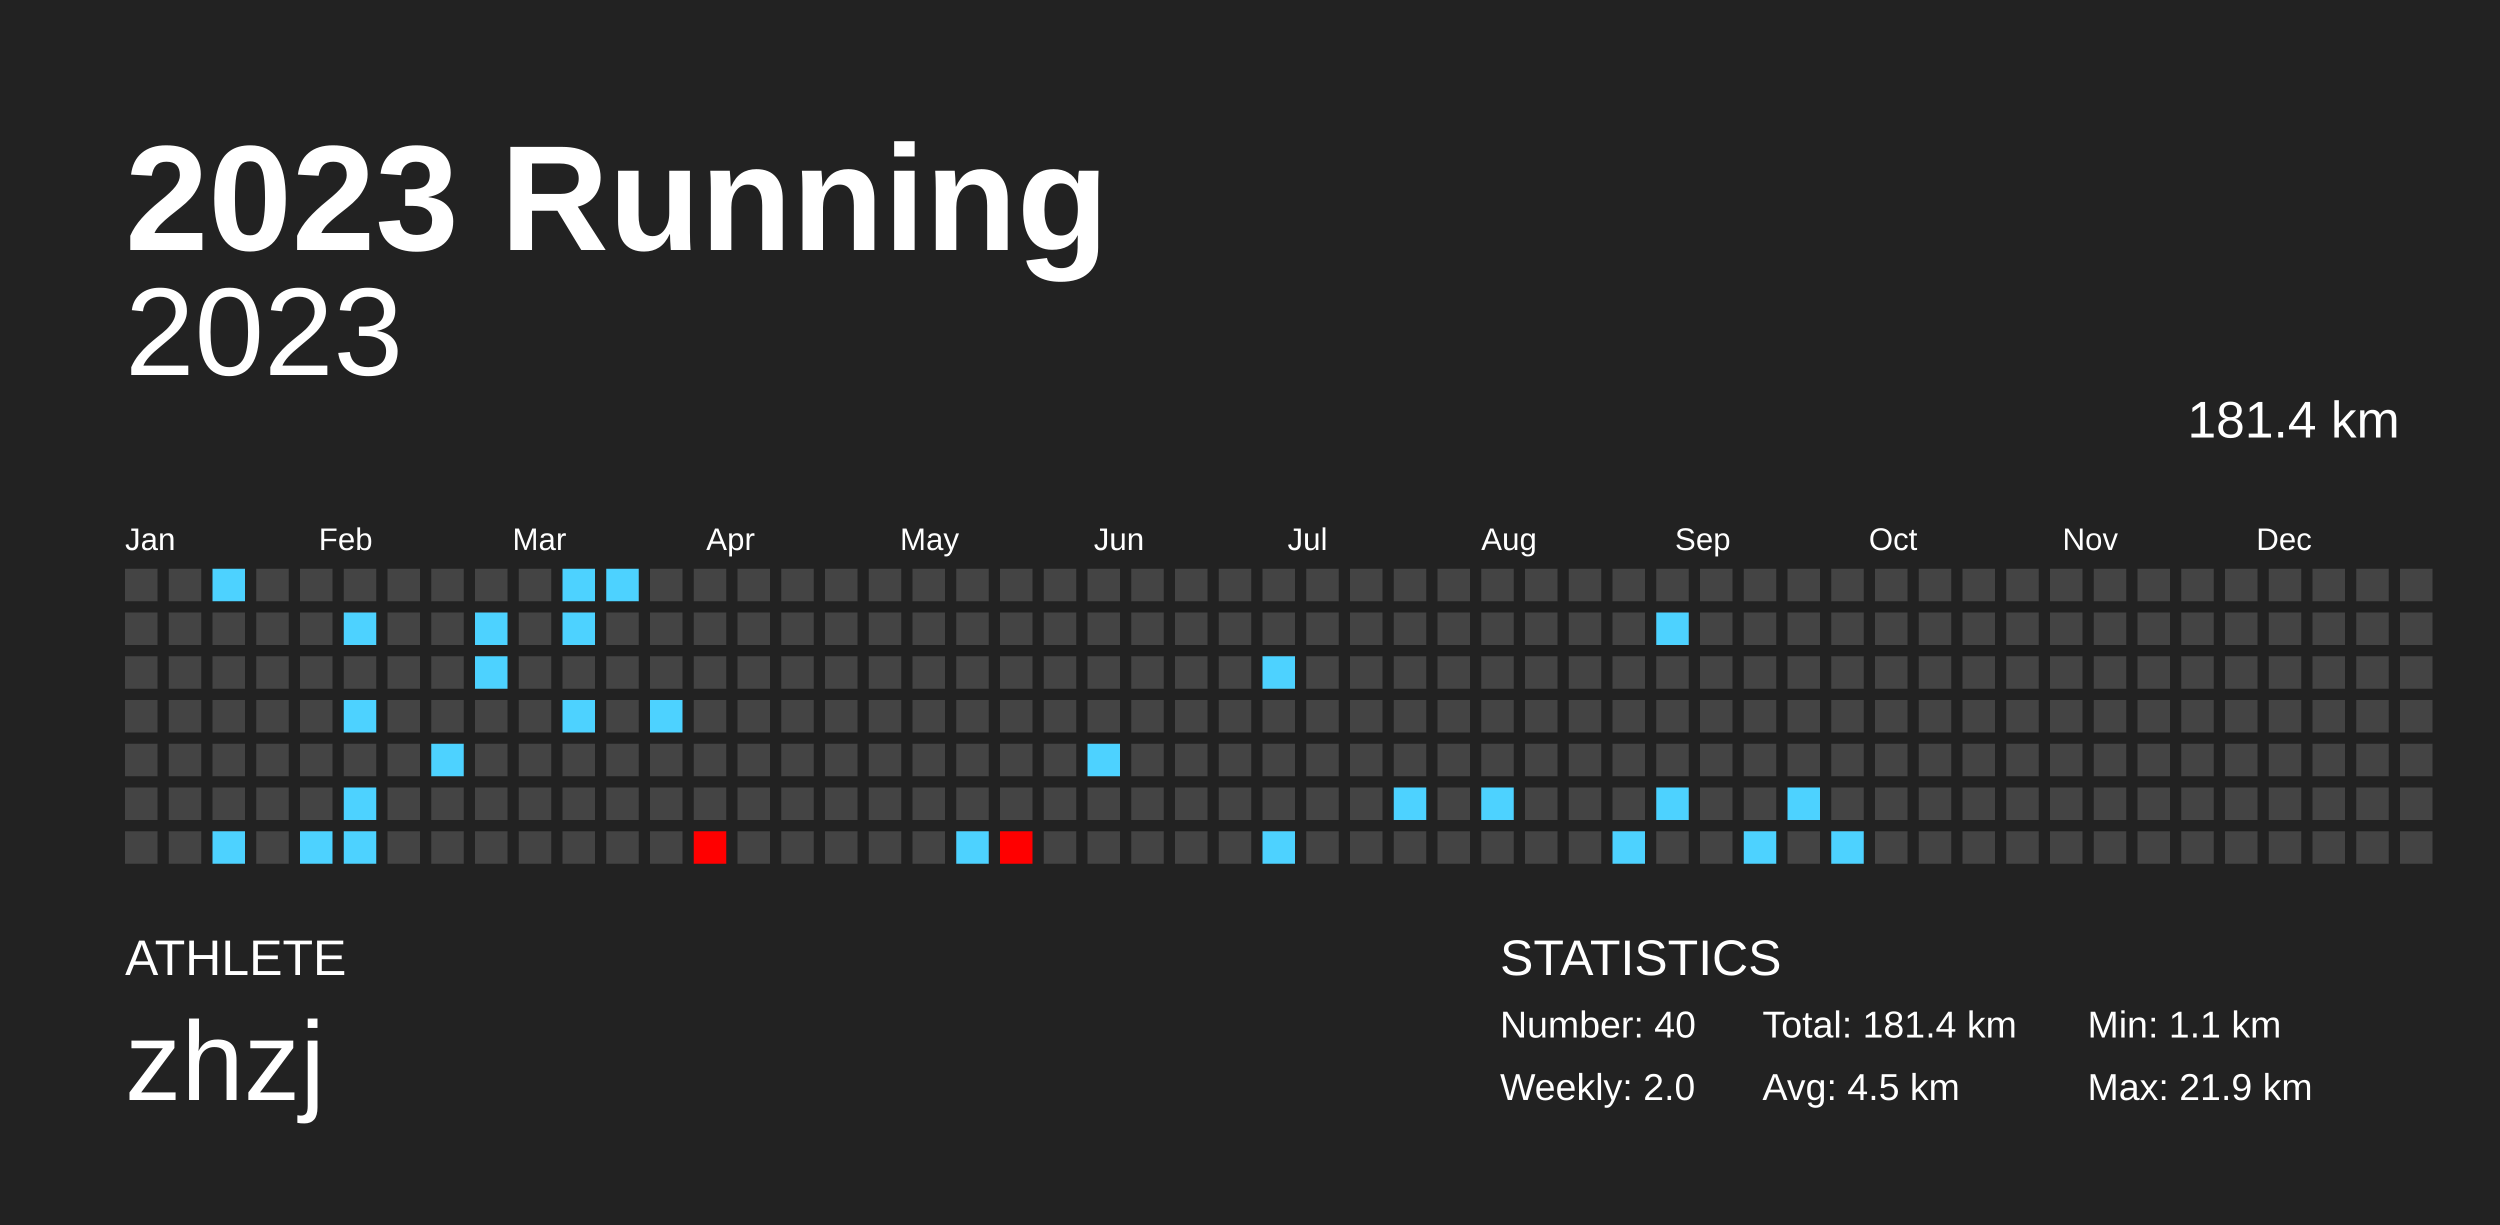
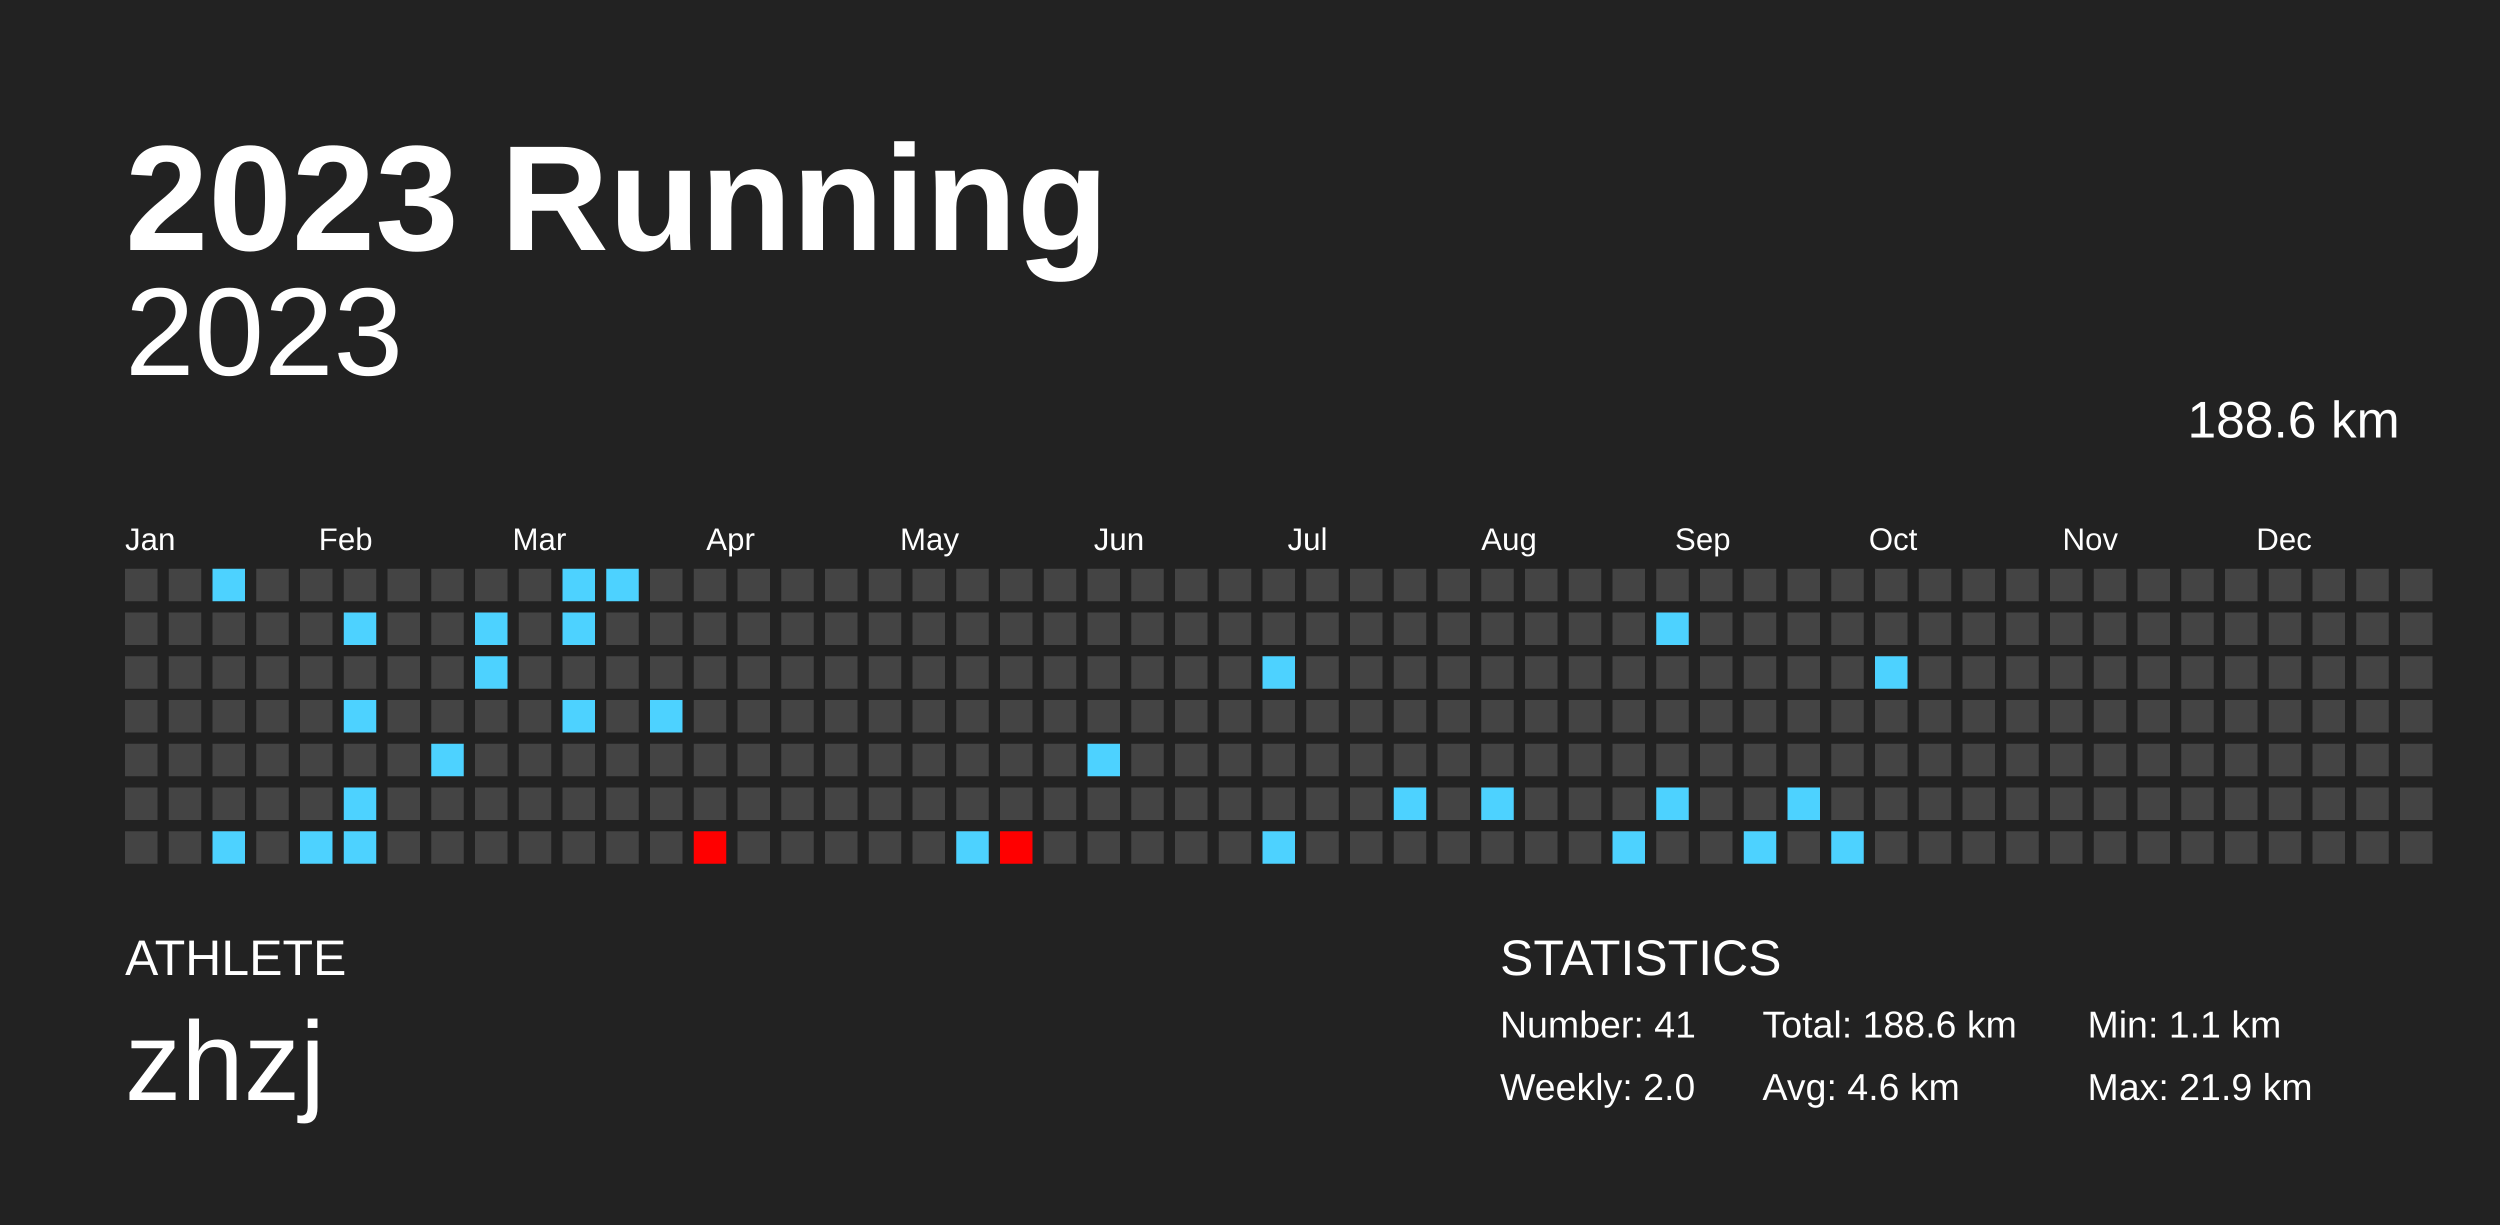
<svg xmlns="http://www.w3.org/2000/svg" baseProfile="full" height="98mm" version="1.1" viewBox="0,0,200,98" width="200mm">
  <defs />
  <rect fill="#222222" height="98" width="200" x="0" y="0" />
  <text fill="#FFFFFF" style="font-size:12px; font-family:Arial; font-weight:bold;" x="10" y="20">2023 Running</text>
  <text fill="#FFFFFF" style="font-size:4px; font-family:Arial" x="10" y="78">ATHLETE</text>
  <text fill="#FFFFFF" style="font-size:9px; font-family:Arial" x="10" y="88">zhzj</text>
  <text fill="#FFFFFF" style="font-size:4px; font-family:Arial" x="120" y="78">STATISTICS</text>
-   <text fill="#FFFFFF" style="font-size:3px; font-family:Arial" x="120" y="83">Number: 40</text>
+   <text fill="#FFFFFF" style="font-size:3px; font-family:Arial" x="120" y="83">Number: 41</text>
  <text fill="#FFFFFF" style="font-size:3px; font-family:Arial" x="120" y="88">Weekly: 2.0</text>
-   <text fill="#FFFFFF" style="font-size:3px; font-family:Arial" x="141" y="83">Total: 181.4 km</text>
-   <text fill="#FFFFFF" style="font-size:3px; font-family:Arial" x="141" y="88">Avg: 4.5 km</text>
+   <text fill="#FFFFFF" style="font-size:3px; font-family:Arial" x="141" y="83">Total: 188.6 km</text>
+   <text fill="#FFFFFF" style="font-size:3px; font-family:Arial" x="141" y="88">Avg: 4.6 km</text>
  <text fill="#FFFFFF" style="font-size:3px; font-family:Arial" x="167" y="83">Min: 1.1 km</text>
  <text fill="#FFFFFF" style="font-size:3px; font-family:Arial" x="167" y="88">Max: 21.9 km</text>
  <text alignment-baseline="hanging" fill="#FFFFFF" style="font-size:10.0px; font-family:Arial;" x="10" y="30">2023</text>
-   <text alignment-baseline="hanging" fill="#FFFFFF" style="font-size:4.125px; font-family:Arial;" x="175" y="35">181.4 km</text>
+   <text alignment-baseline="hanging" fill="#FFFFFF" style="font-size:4.125px; font-family:Arial;" x="175" y="35">188.6 km</text>
  <text fill="#FFFFFF" style="font-size:2.5px; font-family:Arial" x="10.0" y="44">Jan</text>
  <text fill="#FFFFFF" style="font-size:2.5px; font-family:Arial" x="25.5" y="44">Feb</text>
  <text fill="#FFFFFF" style="font-size:2.5px; font-family:Arial" x="41.0" y="44">Mar</text>
  <text fill="#FFFFFF" style="font-size:2.5px; font-family:Arial" x="56.5" y="44">Apr</text>
  <text fill="#FFFFFF" style="font-size:2.5px; font-family:Arial" x="72.0" y="44">May</text>
  <text fill="#FFFFFF" style="font-size:2.5px; font-family:Arial" x="87.5" y="44">Jun</text>
  <text fill="#FFFFFF" style="font-size:2.5px; font-family:Arial" x="103.0" y="44">Jul</text>
  <text fill="#FFFFFF" style="font-size:2.5px; font-family:Arial" x="118.5" y="44">Aug</text>
  <text fill="#FFFFFF" style="font-size:2.5px; font-family:Arial" x="134.0" y="44">Sep</text>
  <text fill="#FFFFFF" style="font-size:2.5px; font-family:Arial" x="149.5" y="44">Oct</text>
  <text fill="#FFFFFF" style="font-size:2.5px; font-family:Arial" x="165.0" y="44">Nov</text>
  <text fill="#FFFFFF" style="font-size:2.5px; font-family:Arial" x="180.5" y="44">Dec</text>
  <rect fill="#444444" height="2.6" width="2.6" x="10.0" y="45.5" />
  <rect fill="#444444" height="2.6" width="2.6" x="10.0" y="49.0" />
  <rect fill="#444444" height="2.6" width="2.6" x="10.0" y="52.5" />
  <rect fill="#444444" height="2.6" width="2.6" x="10.0" y="56.0" />
  <rect fill="#444444" height="2.6" width="2.6" x="10.0" y="59.5" />
  <rect fill="#444444" height="2.6" width="2.6" x="10.0" y="63.0" />
  <rect fill="#444444" height="2.6" width="2.6" x="10.0" y="66.5" />
  <rect fill="#444444" height="2.6" width="2.6" x="13.5" y="45.5" />
  <rect fill="#444444" height="2.6" width="2.6" x="13.5" y="49.0" />
  <rect fill="#444444" height="2.6" width="2.6" x="13.5" y="52.5" />
  <rect fill="#444444" height="2.6" width="2.6" x="13.5" y="56.0" />
  <rect fill="#444444" height="2.6" width="2.6" x="13.5" y="59.5" />
  <rect fill="#444444" height="2.6" width="2.6" x="13.5" y="63.0" />
  <rect fill="#444444" height="2.6" width="2.6" x="13.5" y="66.5" />
  <rect fill="#4dd2ff" height="2.6" width="2.6" x="17.0" y="45.5" />
  <rect fill="#444444" height="2.6" width="2.6" x="17.0" y="49.0" />
  <rect fill="#444444" height="2.6" width="2.6" x="17.0" y="52.5" />
  <rect fill="#444444" height="2.6" width="2.6" x="17.0" y="56.0" />
  <rect fill="#444444" height="2.6" width="2.6" x="17.0" y="59.5" />
  <rect fill="#444444" height="2.6" width="2.6" x="17.0" y="63.0" />
  <rect fill="#4dd2ff" height="2.6" width="2.6" x="17.0" y="66.5" />
  <rect fill="#444444" height="2.6" width="2.6" x="20.5" y="45.5" />
  <rect fill="#444444" height="2.6" width="2.6" x="20.5" y="49.0" />
  <rect fill="#444444" height="2.6" width="2.6" x="20.5" y="52.5" />
  <rect fill="#444444" height="2.6" width="2.6" x="20.5" y="56.0" />
  <rect fill="#444444" height="2.6" width="2.6" x="20.5" y="59.5" />
  <rect fill="#444444" height="2.6" width="2.6" x="20.5" y="63.0" />
  <rect fill="#444444" height="2.6" width="2.6" x="20.5" y="66.5" />
  <rect fill="#444444" height="2.6" width="2.6" x="24.0" y="45.5" />
  <rect fill="#444444" height="2.6" width="2.6" x="24.0" y="49.0" />
  <rect fill="#444444" height="2.6" width="2.6" x="24.0" y="52.5" />
  <rect fill="#444444" height="2.6" width="2.6" x="24.0" y="56.0" />
  <rect fill="#444444" height="2.6" width="2.6" x="24.0" y="59.5" />
  <rect fill="#444444" height="2.6" width="2.6" x="24.0" y="63.0" />
  <rect fill="#4dd2ff" height="2.6" width="2.6" x="24.0" y="66.5" />
  <rect fill="#444444" height="2.6" width="2.6" x="27.5" y="45.5" />
  <rect fill="#4dd2ff" height="2.6" width="2.6" x="27.5" y="49.0" />
  <rect fill="#444444" height="2.6" width="2.6" x="27.5" y="52.5" />
  <rect fill="#4dd2ff" height="2.6" width="2.6" x="27.5" y="56.0" />
  <rect fill="#444444" height="2.6" width="2.6" x="27.5" y="59.5" />
  <rect fill="#4dd2ff" height="2.6" width="2.6" x="27.5" y="63.0" />
  <rect fill="#4dd2ff" height="2.6" width="2.6" x="27.5" y="66.5" />
  <rect fill="#444444" height="2.6" width="2.6" x="31.0" y="45.5" />
  <rect fill="#444444" height="2.6" width="2.6" x="31.0" y="49.0" />
  <rect fill="#444444" height="2.6" width="2.6" x="31.0" y="52.5" />
  <rect fill="#444444" height="2.6" width="2.6" x="31.0" y="56.0" />
  <rect fill="#444444" height="2.6" width="2.6" x="31.0" y="59.5" />
  <rect fill="#444444" height="2.6" width="2.6" x="31.0" y="63.0" />
  <rect fill="#444444" height="2.6" width="2.6" x="31.0" y="66.5" />
  <rect fill="#444444" height="2.6" width="2.6" x="34.5" y="45.5" />
  <rect fill="#444444" height="2.6" width="2.6" x="34.5" y="49.0" />
  <rect fill="#444444" height="2.6" width="2.6" x="34.5" y="52.5" />
  <rect fill="#444444" height="2.6" width="2.6" x="34.5" y="56.0" />
  <rect fill="#4dd2ff" height="2.6" width="2.6" x="34.5" y="59.5" />
  <rect fill="#444444" height="2.6" width="2.6" x="34.5" y="63.0" />
  <rect fill="#444444" height="2.6" width="2.6" x="34.5" y="66.5" />
  <rect fill="#444444" height="2.6" width="2.6" x="38.0" y="45.5" />
  <rect fill="#4dd2ff" height="2.6" width="2.6" x="38.0" y="49.0" />
  <rect fill="#4dd2ff" height="2.6" width="2.6" x="38.0" y="52.5" />
  <rect fill="#444444" height="2.6" width="2.6" x="38.0" y="56.0" />
  <rect fill="#444444" height="2.6" width="2.6" x="38.0" y="59.5" />
  <rect fill="#444444" height="2.6" width="2.6" x="38.0" y="63.0" />
  <rect fill="#444444" height="2.6" width="2.6" x="38.0" y="66.5" />
  <rect fill="#444444" height="2.6" width="2.6" x="41.5" y="45.5" />
  <rect fill="#444444" height="2.6" width="2.6" x="41.5" y="49.0" />
  <rect fill="#444444" height="2.6" width="2.6" x="41.5" y="52.5" />
  <rect fill="#444444" height="2.6" width="2.6" x="41.5" y="56.0" />
  <rect fill="#444444" height="2.6" width="2.6" x="41.5" y="59.5" />
  <rect fill="#444444" height="2.6" width="2.6" x="41.5" y="63.0" />
  <rect fill="#444444" height="2.6" width="2.6" x="41.5" y="66.5" />
  <rect fill="#4dd2ff" height="2.6" width="2.6" x="45.0" y="45.5" />
  <rect fill="#4dd2ff" height="2.6" width="2.6" x="45.0" y="49.0" />
  <rect fill="#444444" height="2.6" width="2.6" x="45.0" y="52.5" />
  <rect fill="#4dd2ff" height="2.6" width="2.6" x="45.0" y="56.0" />
  <rect fill="#444444" height="2.6" width="2.6" x="45.0" y="59.5" />
  <rect fill="#444444" height="2.6" width="2.6" x="45.0" y="63.0" />
  <rect fill="#444444" height="2.6" width="2.6" x="45.0" y="66.5" />
  <rect fill="#4dd2ff" height="2.6" width="2.6" x="48.5" y="45.5" />
  <rect fill="#444444" height="2.6" width="2.6" x="48.5" y="49.0" />
  <rect fill="#444444" height="2.6" width="2.6" x="48.5" y="52.5" />
  <rect fill="#444444" height="2.6" width="2.6" x="48.5" y="56.0" />
  <rect fill="#444444" height="2.6" width="2.6" x="48.5" y="59.5" />
  <rect fill="#444444" height="2.6" width="2.6" x="48.5" y="63.0" />
  <rect fill="#444444" height="2.6" width="2.6" x="48.5" y="66.5" />
  <rect fill="#444444" height="2.6" width="2.6" x="52.0" y="45.5" />
  <rect fill="#444444" height="2.6" width="2.6" x="52.0" y="49.0" />
  <rect fill="#444444" height="2.6" width="2.6" x="52.0" y="52.5" />
  <rect fill="#4dd2ff" height="2.6" width="2.6" x="52.0" y="56.0" />
  <rect fill="#444444" height="2.6" width="2.6" x="52.0" y="59.5" />
  <rect fill="#444444" height="2.6" width="2.6" x="52.0" y="63.0" />
  <rect fill="#444444" height="2.6" width="2.6" x="52.0" y="66.5" />
  <rect fill="#444444" height="2.6" width="2.6" x="55.5" y="45.5" />
  <rect fill="#444444" height="2.6" width="2.6" x="55.5" y="49.0" />
  <rect fill="#444444" height="2.6" width="2.6" x="55.5" y="52.5" />
  <rect fill="#444444" height="2.6" width="2.6" x="55.5" y="56.0" />
  <rect fill="#444444" height="2.6" width="2.6" x="55.5" y="59.5" />
  <rect fill="#444444" height="2.6" width="2.6" x="55.5" y="63.0" />
  <rect fill="red" height="2.6" width="2.6" x="55.5" y="66.5" />
  <rect fill="#444444" height="2.6" width="2.6" x="59.0" y="45.5" />
  <rect fill="#444444" height="2.6" width="2.6" x="59.0" y="49.0" />
  <rect fill="#444444" height="2.6" width="2.6" x="59.0" y="52.5" />
  <rect fill="#444444" height="2.6" width="2.6" x="59.0" y="56.0" />
  <rect fill="#444444" height="2.6" width="2.6" x="59.0" y="59.5" />
  <rect fill="#444444" height="2.6" width="2.6" x="59.0" y="63.0" />
  <rect fill="#444444" height="2.6" width="2.6" x="59.0" y="66.5" />
  <rect fill="#444444" height="2.6" width="2.6" x="62.5" y="45.5" />
  <rect fill="#444444" height="2.6" width="2.6" x="62.5" y="49.0" />
  <rect fill="#444444" height="2.6" width="2.6" x="62.5" y="52.5" />
  <rect fill="#444444" height="2.6" width="2.6" x="62.5" y="56.0" />
  <rect fill="#444444" height="2.6" width="2.6" x="62.5" y="59.5" />
  <rect fill="#444444" height="2.6" width="2.6" x="62.5" y="63.0" />
  <rect fill="#444444" height="2.6" width="2.6" x="62.5" y="66.5" />
  <rect fill="#444444" height="2.6" width="2.6" x="66.0" y="45.5" />
  <rect fill="#444444" height="2.6" width="2.6" x="66.0" y="49.0" />
  <rect fill="#444444" height="2.6" width="2.6" x="66.0" y="52.5" />
  <rect fill="#444444" height="2.6" width="2.6" x="66.0" y="56.0" />
  <rect fill="#444444" height="2.6" width="2.6" x="66.0" y="59.5" />
  <rect fill="#444444" height="2.6" width="2.6" x="66.0" y="63.0" />
  <rect fill="#444444" height="2.6" width="2.6" x="66.0" y="66.5" />
  <rect fill="#444444" height="2.6" width="2.6" x="69.5" y="45.5" />
  <rect fill="#444444" height="2.6" width="2.6" x="69.5" y="49.0" />
  <rect fill="#444444" height="2.6" width="2.6" x="69.5" y="52.5" />
  <rect fill="#444444" height="2.6" width="2.6" x="69.5" y="56.0" />
  <rect fill="#444444" height="2.6" width="2.6" x="69.5" y="59.5" />
  <rect fill="#444444" height="2.6" width="2.6" x="69.5" y="63.0" />
  <rect fill="#444444" height="2.6" width="2.6" x="69.5" y="66.5" />
  <rect fill="#444444" height="2.6" width="2.6" x="73.0" y="45.5" />
  <rect fill="#444444" height="2.6" width="2.6" x="73.0" y="49.0" />
  <rect fill="#444444" height="2.6" width="2.6" x="73.0" y="52.5" />
  <rect fill="#444444" height="2.6" width="2.6" x="73.0" y="56.0" />
  <rect fill="#444444" height="2.6" width="2.6" x="73.0" y="59.5" />
  <rect fill="#444444" height="2.6" width="2.6" x="73.0" y="63.0" />
  <rect fill="#444444" height="2.6" width="2.6" x="73.0" y="66.5" />
  <rect fill="#444444" height="2.6" width="2.6" x="76.5" y="45.5" />
  <rect fill="#444444" height="2.6" width="2.6" x="76.5" y="49.0" />
  <rect fill="#444444" height="2.6" width="2.6" x="76.5" y="52.5" />
  <rect fill="#444444" height="2.6" width="2.6" x="76.5" y="56.0" />
  <rect fill="#444444" height="2.6" width="2.6" x="76.5" y="59.5" />
  <rect fill="#444444" height="2.6" width="2.6" x="76.5" y="63.0" />
  <rect fill="#4dd2ff" height="2.6" width="2.6" x="76.5" y="66.5" />
  <rect fill="#444444" height="2.6" width="2.6" x="80.0" y="45.5" />
  <rect fill="#444444" height="2.6" width="2.6" x="80.0" y="49.0" />
  <rect fill="#444444" height="2.6" width="2.6" x="80.0" y="52.5" />
  <rect fill="#444444" height="2.6" width="2.6" x="80.0" y="56.0" />
  <rect fill="#444444" height="2.6" width="2.6" x="80.0" y="59.5" />
  <rect fill="#444444" height="2.6" width="2.6" x="80.0" y="63.0" />
  <rect fill="red" height="2.6" width="2.6" x="80.0" y="66.5" />
  <rect fill="#444444" height="2.6" width="2.6" x="83.5" y="45.5" />
  <rect fill="#444444" height="2.6" width="2.6" x="83.5" y="49.0" />
  <rect fill="#444444" height="2.6" width="2.6" x="83.5" y="52.5" />
  <rect fill="#444444" height="2.6" width="2.6" x="83.5" y="56.0" />
  <rect fill="#444444" height="2.6" width="2.6" x="83.5" y="59.5" />
  <rect fill="#444444" height="2.6" width="2.6" x="83.5" y="63.0" />
  <rect fill="#444444" height="2.6" width="2.6" x="83.5" y="66.5" />
  <rect fill="#444444" height="2.6" width="2.6" x="87.0" y="45.5" />
  <rect fill="#444444" height="2.6" width="2.6" x="87.0" y="49.0" />
  <rect fill="#444444" height="2.6" width="2.6" x="87.0" y="52.5" />
  <rect fill="#444444" height="2.6" width="2.6" x="87.0" y="56.0" />
  <rect fill="#4dd2ff" height="2.6" width="2.6" x="87.0" y="59.5" />
  <rect fill="#444444" height="2.6" width="2.6" x="87.0" y="63.0" />
  <rect fill="#444444" height="2.6" width="2.6" x="87.0" y="66.5" />
  <rect fill="#444444" height="2.6" width="2.6" x="90.5" y="45.5" />
  <rect fill="#444444" height="2.6" width="2.6" x="90.5" y="49.0" />
  <rect fill="#444444" height="2.6" width="2.6" x="90.5" y="52.5" />
  <rect fill="#444444" height="2.6" width="2.6" x="90.5" y="56.0" />
  <rect fill="#444444" height="2.6" width="2.6" x="90.5" y="59.5" />
  <rect fill="#444444" height="2.6" width="2.6" x="90.5" y="63.0" />
  <rect fill="#444444" height="2.6" width="2.6" x="90.5" y="66.5" />
  <rect fill="#444444" height="2.6" width="2.6" x="94.0" y="45.5" />
  <rect fill="#444444" height="2.6" width="2.6" x="94.0" y="49.0" />
  <rect fill="#444444" height="2.6" width="2.6" x="94.0" y="52.5" />
  <rect fill="#444444" height="2.6" width="2.6" x="94.0" y="56.0" />
  <rect fill="#444444" height="2.6" width="2.6" x="94.0" y="59.5" />
  <rect fill="#444444" height="2.6" width="2.6" x="94.0" y="63.0" />
  <rect fill="#444444" height="2.6" width="2.6" x="94.0" y="66.5" />
  <rect fill="#444444" height="2.6" width="2.6" x="97.5" y="45.5" />
  <rect fill="#444444" height="2.6" width="2.6" x="97.5" y="49.0" />
  <rect fill="#444444" height="2.6" width="2.6" x="97.5" y="52.5" />
  <rect fill="#444444" height="2.6" width="2.6" x="97.5" y="56.0" />
  <rect fill="#444444" height="2.6" width="2.6" x="97.5" y="59.5" />
  <rect fill="#444444" height="2.6" width="2.6" x="97.5" y="63.0" />
  <rect fill="#444444" height="2.6" width="2.6" x="97.5" y="66.5" />
  <rect fill="#444444" height="2.6" width="2.6" x="101.0" y="45.5" />
  <rect fill="#444444" height="2.6" width="2.6" x="101.0" y="49.0" />
  <rect fill="#4dd2ff" height="2.6" width="2.6" x="101.0" y="52.5" />
  <rect fill="#444444" height="2.6" width="2.6" x="101.0" y="56.0" />
  <rect fill="#444444" height="2.6" width="2.6" x="101.0" y="59.5" />
  <rect fill="#444444" height="2.6" width="2.6" x="101.0" y="63.0" />
  <rect fill="#4dd2ff" height="2.6" width="2.6" x="101.0" y="66.5" />
  <rect fill="#444444" height="2.6" width="2.6" x="104.5" y="45.5" />
  <rect fill="#444444" height="2.6" width="2.6" x="104.5" y="49.0" />
  <rect fill="#444444" height="2.6" width="2.6" x="104.5" y="52.5" />
  <rect fill="#444444" height="2.6" width="2.6" x="104.5" y="56.0" />
  <rect fill="#444444" height="2.6" width="2.6" x="104.5" y="59.5" />
  <rect fill="#444444" height="2.6" width="2.6" x="104.5" y="63.0" />
  <rect fill="#444444" height="2.6" width="2.6" x="104.5" y="66.5" />
  <rect fill="#444444" height="2.6" width="2.6" x="108.0" y="45.5" />
  <rect fill="#444444" height="2.6" width="2.6" x="108.0" y="49.0" />
  <rect fill="#444444" height="2.6" width="2.6" x="108.0" y="52.5" />
  <rect fill="#444444" height="2.6" width="2.6" x="108.0" y="56.0" />
  <rect fill="#444444" height="2.6" width="2.6" x="108.0" y="59.5" />
  <rect fill="#444444" height="2.6" width="2.6" x="108.0" y="63.0" />
  <rect fill="#444444" height="2.6" width="2.6" x="108.0" y="66.5" />
  <rect fill="#444444" height="2.6" width="2.6" x="111.5" y="45.5" />
  <rect fill="#444444" height="2.6" width="2.6" x="111.5" y="49.0" />
  <rect fill="#444444" height="2.6" width="2.6" x="111.5" y="52.5" />
  <rect fill="#444444" height="2.6" width="2.6" x="111.5" y="56.0" />
  <rect fill="#444444" height="2.6" width="2.6" x="111.5" y="59.5" />
  <rect fill="#4dd2ff" height="2.6" width="2.6" x="111.5" y="63.0" />
  <rect fill="#444444" height="2.6" width="2.6" x="111.5" y="66.5" />
  <rect fill="#444444" height="2.6" width="2.6" x="115.0" y="45.5" />
  <rect fill="#444444" height="2.6" width="2.6" x="115.0" y="49.0" />
  <rect fill="#444444" height="2.6" width="2.6" x="115.0" y="52.5" />
  <rect fill="#444444" height="2.6" width="2.6" x="115.0" y="56.0" />
  <rect fill="#444444" height="2.6" width="2.6" x="115.0" y="59.5" />
  <rect fill="#444444" height="2.6" width="2.6" x="115.0" y="63.0" />
  <rect fill="#444444" height="2.6" width="2.6" x="115.0" y="66.5" />
  <rect fill="#444444" height="2.6" width="2.6" x="118.5" y="45.5" />
  <rect fill="#444444" height="2.6" width="2.6" x="118.5" y="49.0" />
  <rect fill="#444444" height="2.6" width="2.6" x="118.5" y="52.5" />
  <rect fill="#444444" height="2.6" width="2.6" x="118.5" y="56.0" />
  <rect fill="#444444" height="2.6" width="2.6" x="118.5" y="59.5" />
  <rect fill="#4dd2ff" height="2.6" width="2.6" x="118.5" y="63.0" />
  <rect fill="#444444" height="2.6" width="2.6" x="118.5" y="66.5" />
  <rect fill="#444444" height="2.6" width="2.6" x="122.0" y="45.5" />
  <rect fill="#444444" height="2.6" width="2.6" x="122.0" y="49.0" />
  <rect fill="#444444" height="2.6" width="2.6" x="122.0" y="52.5" />
  <rect fill="#444444" height="2.6" width="2.6" x="122.0" y="56.0" />
  <rect fill="#444444" height="2.6" width="2.6" x="122.0" y="59.5" />
  <rect fill="#444444" height="2.6" width="2.6" x="122.0" y="63.0" />
  <rect fill="#444444" height="2.6" width="2.6" x="122.0" y="66.5" />
  <rect fill="#444444" height="2.6" width="2.6" x="125.5" y="45.5" />
  <rect fill="#444444" height="2.6" width="2.6" x="125.5" y="49.0" />
  <rect fill="#444444" height="2.6" width="2.6" x="125.5" y="52.5" />
  <rect fill="#444444" height="2.6" width="2.6" x="125.5" y="56.0" />
  <rect fill="#444444" height="2.6" width="2.6" x="125.5" y="59.5" />
  <rect fill="#444444" height="2.6" width="2.6" x="125.5" y="63.0" />
  <rect fill="#444444" height="2.6" width="2.6" x="125.5" y="66.5" />
  <rect fill="#444444" height="2.6" width="2.6" x="129.0" y="45.5" />
  <rect fill="#444444" height="2.6" width="2.6" x="129.0" y="49.0" />
  <rect fill="#444444" height="2.6" width="2.6" x="129.0" y="52.5" />
  <rect fill="#444444" height="2.6" width="2.6" x="129.0" y="56.0" />
  <rect fill="#444444" height="2.6" width="2.6" x="129.0" y="59.5" />
  <rect fill="#444444" height="2.6" width="2.6" x="129.0" y="63.0" />
  <rect fill="#4dd2ff" height="2.6" width="2.6" x="129.0" y="66.5" />
  <rect fill="#444444" height="2.6" width="2.6" x="132.5" y="45.5" />
  <rect fill="#4dd2ff" height="2.6" width="2.6" x="132.5" y="49.0" />
  <rect fill="#444444" height="2.6" width="2.6" x="132.5" y="52.5" />
  <rect fill="#444444" height="2.6" width="2.6" x="132.5" y="56.0" />
  <rect fill="#444444" height="2.6" width="2.6" x="132.5" y="59.5" />
  <rect fill="#4dd2ff" height="2.6" width="2.6" x="132.5" y="63.0" />
  <rect fill="#444444" height="2.6" width="2.6" x="132.5" y="66.5" />
  <rect fill="#444444" height="2.6" width="2.6" x="136.0" y="45.5" />
  <rect fill="#444444" height="2.6" width="2.6" x="136.0" y="49.0" />
  <rect fill="#444444" height="2.6" width="2.6" x="136.0" y="52.5" />
  <rect fill="#444444" height="2.6" width="2.6" x="136.0" y="56.0" />
  <rect fill="#444444" height="2.6" width="2.6" x="136.0" y="59.5" />
  <rect fill="#444444" height="2.6" width="2.6" x="136.0" y="63.0" />
  <rect fill="#444444" height="2.6" width="2.6" x="136.0" y="66.5" />
  <rect fill="#444444" height="2.6" width="2.6" x="139.5" y="45.5" />
  <rect fill="#444444" height="2.6" width="2.6" x="139.5" y="49.0" />
  <rect fill="#444444" height="2.6" width="2.6" x="139.5" y="52.5" />
  <rect fill="#444444" height="2.6" width="2.6" x="139.5" y="56.0" />
  <rect fill="#444444" height="2.6" width="2.6" x="139.5" y="59.5" />
  <rect fill="#444444" height="2.6" width="2.6" x="139.5" y="63.0" />
  <rect fill="#4dd2ff" height="2.6" width="2.6" x="139.5" y="66.5" />
  <rect fill="#444444" height="2.6" width="2.6" x="143.0" y="45.5" />
  <rect fill="#444444" height="2.6" width="2.6" x="143.0" y="49.0" />
  <rect fill="#444444" height="2.6" width="2.6" x="143.0" y="52.5" />
  <rect fill="#444444" height="2.6" width="2.6" x="143.0" y="56.0" />
  <rect fill="#444444" height="2.6" width="2.6" x="143.0" y="59.5" />
  <rect fill="#4dd2ff" height="2.6" width="2.6" x="143.0" y="63.0" />
  <rect fill="#444444" height="2.6" width="2.6" x="143.0" y="66.5" />
  <rect fill="#444444" height="2.6" width="2.6" x="146.5" y="45.5" />
  <rect fill="#444444" height="2.6" width="2.6" x="146.5" y="49.0" />
  <rect fill="#444444" height="2.6" width="2.6" x="146.5" y="52.5" />
  <rect fill="#444444" height="2.6" width="2.6" x="146.5" y="56.0" />
  <rect fill="#444444" height="2.6" width="2.6" x="146.5" y="59.5" />
  <rect fill="#444444" height="2.6" width="2.6" x="146.5" y="63.0" />
  <rect fill="#4dd2ff" height="2.6" width="2.6" x="146.5" y="66.5" />
  <rect fill="#444444" height="2.6" width="2.6" x="150.0" y="45.5" />
  <rect fill="#444444" height="2.6" width="2.6" x="150.0" y="49.0" />
-   <rect fill="#444444" height="2.6" width="2.6" x="150.0" y="52.5" />
+   <rect fill="#4dd2ff" height="2.6" width="2.6" x="150.0" y="52.5" />
  <rect fill="#444444" height="2.6" width="2.6" x="150.0" y="56.0" />
  <rect fill="#444444" height="2.6" width="2.6" x="150.0" y="59.5" />
  <rect fill="#444444" height="2.6" width="2.6" x="150.0" y="63.0" />
  <rect fill="#444444" height="2.6" width="2.6" x="150.0" y="66.5" />
  <rect fill="#444444" height="2.6" width="2.6" x="153.5" y="45.5" />
  <rect fill="#444444" height="2.6" width="2.6" x="153.5" y="49.0" />
  <rect fill="#444444" height="2.6" width="2.6" x="153.5" y="52.5" />
  <rect fill="#444444" height="2.6" width="2.6" x="153.5" y="56.0" />
  <rect fill="#444444" height="2.6" width="2.6" x="153.5" y="59.5" />
  <rect fill="#444444" height="2.6" width="2.6" x="153.5" y="63.0" />
  <rect fill="#444444" height="2.6" width="2.6" x="153.5" y="66.5" />
  <rect fill="#444444" height="2.6" width="2.6" x="157.0" y="45.5" />
  <rect fill="#444444" height="2.6" width="2.6" x="157.0" y="49.0" />
  <rect fill="#444444" height="2.6" width="2.6" x="157.0" y="52.5" />
  <rect fill="#444444" height="2.6" width="2.6" x="157.0" y="56.0" />
  <rect fill="#444444" height="2.6" width="2.6" x="157.0" y="59.5" />
  <rect fill="#444444" height="2.6" width="2.6" x="157.0" y="63.0" />
  <rect fill="#444444" height="2.6" width="2.6" x="157.0" y="66.5" />
  <rect fill="#444444" height="2.6" width="2.6" x="160.5" y="45.5" />
  <rect fill="#444444" height="2.6" width="2.6" x="160.5" y="49.0" />
  <rect fill="#444444" height="2.6" width="2.6" x="160.5" y="52.5" />
  <rect fill="#444444" height="2.6" width="2.6" x="160.5" y="56.0" />
  <rect fill="#444444" height="2.6" width="2.6" x="160.5" y="59.5" />
  <rect fill="#444444" height="2.6" width="2.6" x="160.5" y="63.0" />
  <rect fill="#444444" height="2.6" width="2.6" x="160.5" y="66.5" />
  <rect fill="#444444" height="2.6" width="2.6" x="164.0" y="45.5" />
  <rect fill="#444444" height="2.6" width="2.6" x="164.0" y="49.0" />
  <rect fill="#444444" height="2.6" width="2.6" x="164.0" y="52.5" />
  <rect fill="#444444" height="2.6" width="2.6" x="164.0" y="56.0" />
  <rect fill="#444444" height="2.6" width="2.6" x="164.0" y="59.5" />
  <rect fill="#444444" height="2.6" width="2.6" x="164.0" y="63.0" />
  <rect fill="#444444" height="2.6" width="2.6" x="164.0" y="66.5" />
  <rect fill="#444444" height="2.6" width="2.6" x="167.5" y="45.5" />
  <rect fill="#444444" height="2.6" width="2.6" x="167.5" y="49.0" />
  <rect fill="#444444" height="2.6" width="2.6" x="167.5" y="52.5" />
  <rect fill="#444444" height="2.6" width="2.6" x="167.5" y="56.0" />
  <rect fill="#444444" height="2.6" width="2.6" x="167.5" y="59.5" />
  <rect fill="#444444" height="2.6" width="2.6" x="167.5" y="63.0" />
  <rect fill="#444444" height="2.6" width="2.6" x="167.5" y="66.5" />
  <rect fill="#444444" height="2.6" width="2.6" x="171.0" y="45.5" />
  <rect fill="#444444" height="2.6" width="2.6" x="171.0" y="49.0" />
  <rect fill="#444444" height="2.6" width="2.6" x="171.0" y="52.5" />
  <rect fill="#444444" height="2.6" width="2.6" x="171.0" y="56.0" />
  <rect fill="#444444" height="2.6" width="2.6" x="171.0" y="59.5" />
  <rect fill="#444444" height="2.6" width="2.6" x="171.0" y="63.0" />
  <rect fill="#444444" height="2.6" width="2.6" x="171.0" y="66.5" />
  <rect fill="#444444" height="2.6" width="2.6" x="174.5" y="45.5" />
  <rect fill="#444444" height="2.6" width="2.6" x="174.5" y="49.0" />
  <rect fill="#444444" height="2.6" width="2.6" x="174.5" y="52.5" />
  <rect fill="#444444" height="2.6" width="2.6" x="174.5" y="56.0" />
  <rect fill="#444444" height="2.6" width="2.6" x="174.5" y="59.5" />
  <rect fill="#444444" height="2.6" width="2.6" x="174.5" y="63.0" />
  <rect fill="#444444" height="2.6" width="2.6" x="174.5" y="66.5" />
  <rect fill="#444444" height="2.6" width="2.6" x="178.0" y="45.5" />
  <rect fill="#444444" height="2.6" width="2.6" x="178.0" y="49.0" />
  <rect fill="#444444" height="2.6" width="2.6" x="178.0" y="52.5" />
  <rect fill="#444444" height="2.6" width="2.6" x="178.0" y="56.0" />
  <rect fill="#444444" height="2.6" width="2.6" x="178.0" y="59.5" />
  <rect fill="#444444" height="2.6" width="2.6" x="178.0" y="63.0" />
  <rect fill="#444444" height="2.6" width="2.6" x="178.0" y="66.5" />
  <rect fill="#444444" height="2.6" width="2.6" x="181.5" y="45.5" />
  <rect fill="#444444" height="2.6" width="2.6" x="181.5" y="49.0" />
  <rect fill="#444444" height="2.6" width="2.6" x="181.5" y="52.5" />
  <rect fill="#444444" height="2.6" width="2.6" x="181.5" y="56.0" />
  <rect fill="#444444" height="2.6" width="2.6" x="181.5" y="59.5" />
  <rect fill="#444444" height="2.6" width="2.6" x="181.5" y="63.0" />
  <rect fill="#444444" height="2.6" width="2.6" x="181.5" y="66.5" />
  <rect fill="#444444" height="2.6" width="2.6" x="185.0" y="45.5" />
  <rect fill="#444444" height="2.6" width="2.6" x="185.0" y="49.0" />
  <rect fill="#444444" height="2.6" width="2.6" x="185.0" y="52.5" />
  <rect fill="#444444" height="2.6" width="2.6" x="185.0" y="56.0" />
  <rect fill="#444444" height="2.6" width="2.6" x="185.0" y="59.5" />
  <rect fill="#444444" height="2.6" width="2.6" x="185.0" y="63.0" />
  <rect fill="#444444" height="2.6" width="2.6" x="185.0" y="66.5" />
  <rect fill="#444444" height="2.6" width="2.6" x="188.5" y="45.5" />
  <rect fill="#444444" height="2.6" width="2.6" x="188.5" y="49.0" />
  <rect fill="#444444" height="2.6" width="2.6" x="188.5" y="52.5" />
  <rect fill="#444444" height="2.6" width="2.6" x="188.5" y="56.0" />
  <rect fill="#444444" height="2.6" width="2.6" x="188.5" y="59.5" />
  <rect fill="#444444" height="2.6" width="2.6" x="188.5" y="63.0" />
  <rect fill="#444444" height="2.6" width="2.6" x="188.5" y="66.5" />
  <rect fill="#444444" height="2.6" width="2.6" x="192.0" y="45.5" />
  <rect fill="#444444" height="2.6" width="2.6" x="192.0" y="49.0" />
  <rect fill="#444444" height="2.6" width="2.6" x="192.0" y="52.5" />
  <rect fill="#444444" height="2.6" width="2.6" x="192.0" y="56.0" />
  <rect fill="#444444" height="2.6" width="2.6" x="192.0" y="59.5" />
  <rect fill="#444444" height="2.6" width="2.6" x="192.0" y="63.0" />
  <rect fill="#444444" height="2.6" width="2.6" x="192.0" y="66.5" />
</svg>
